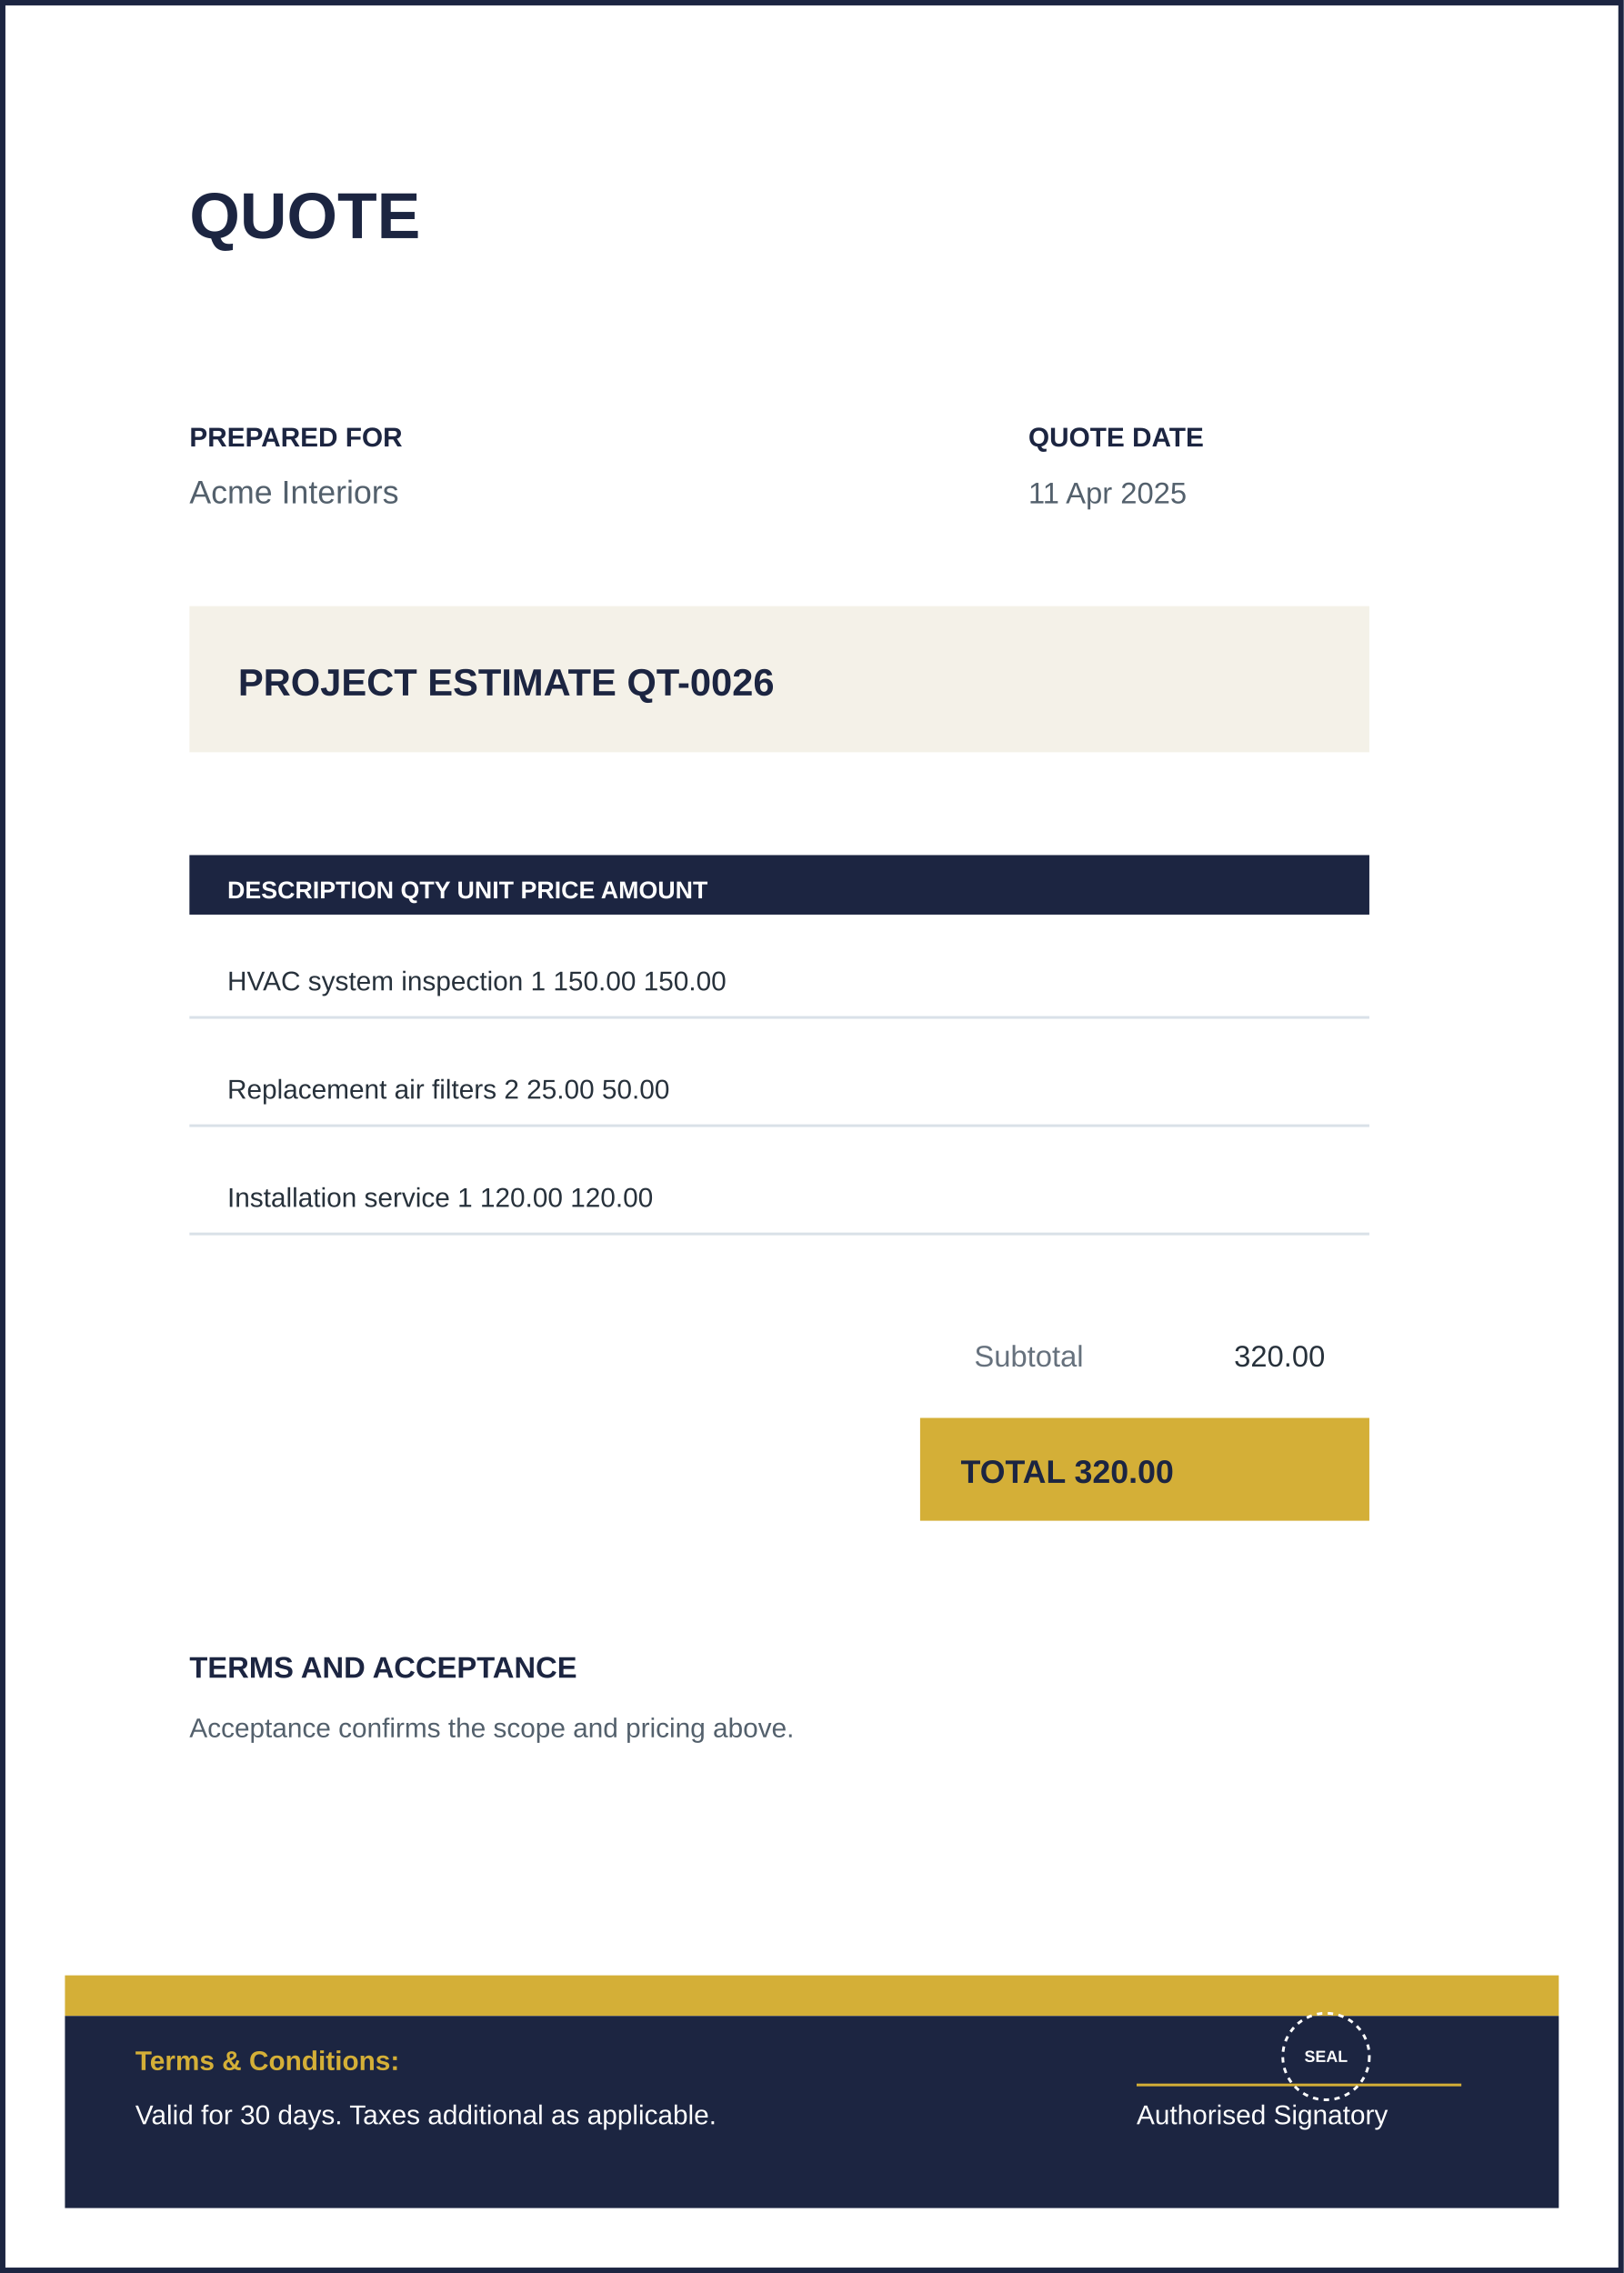
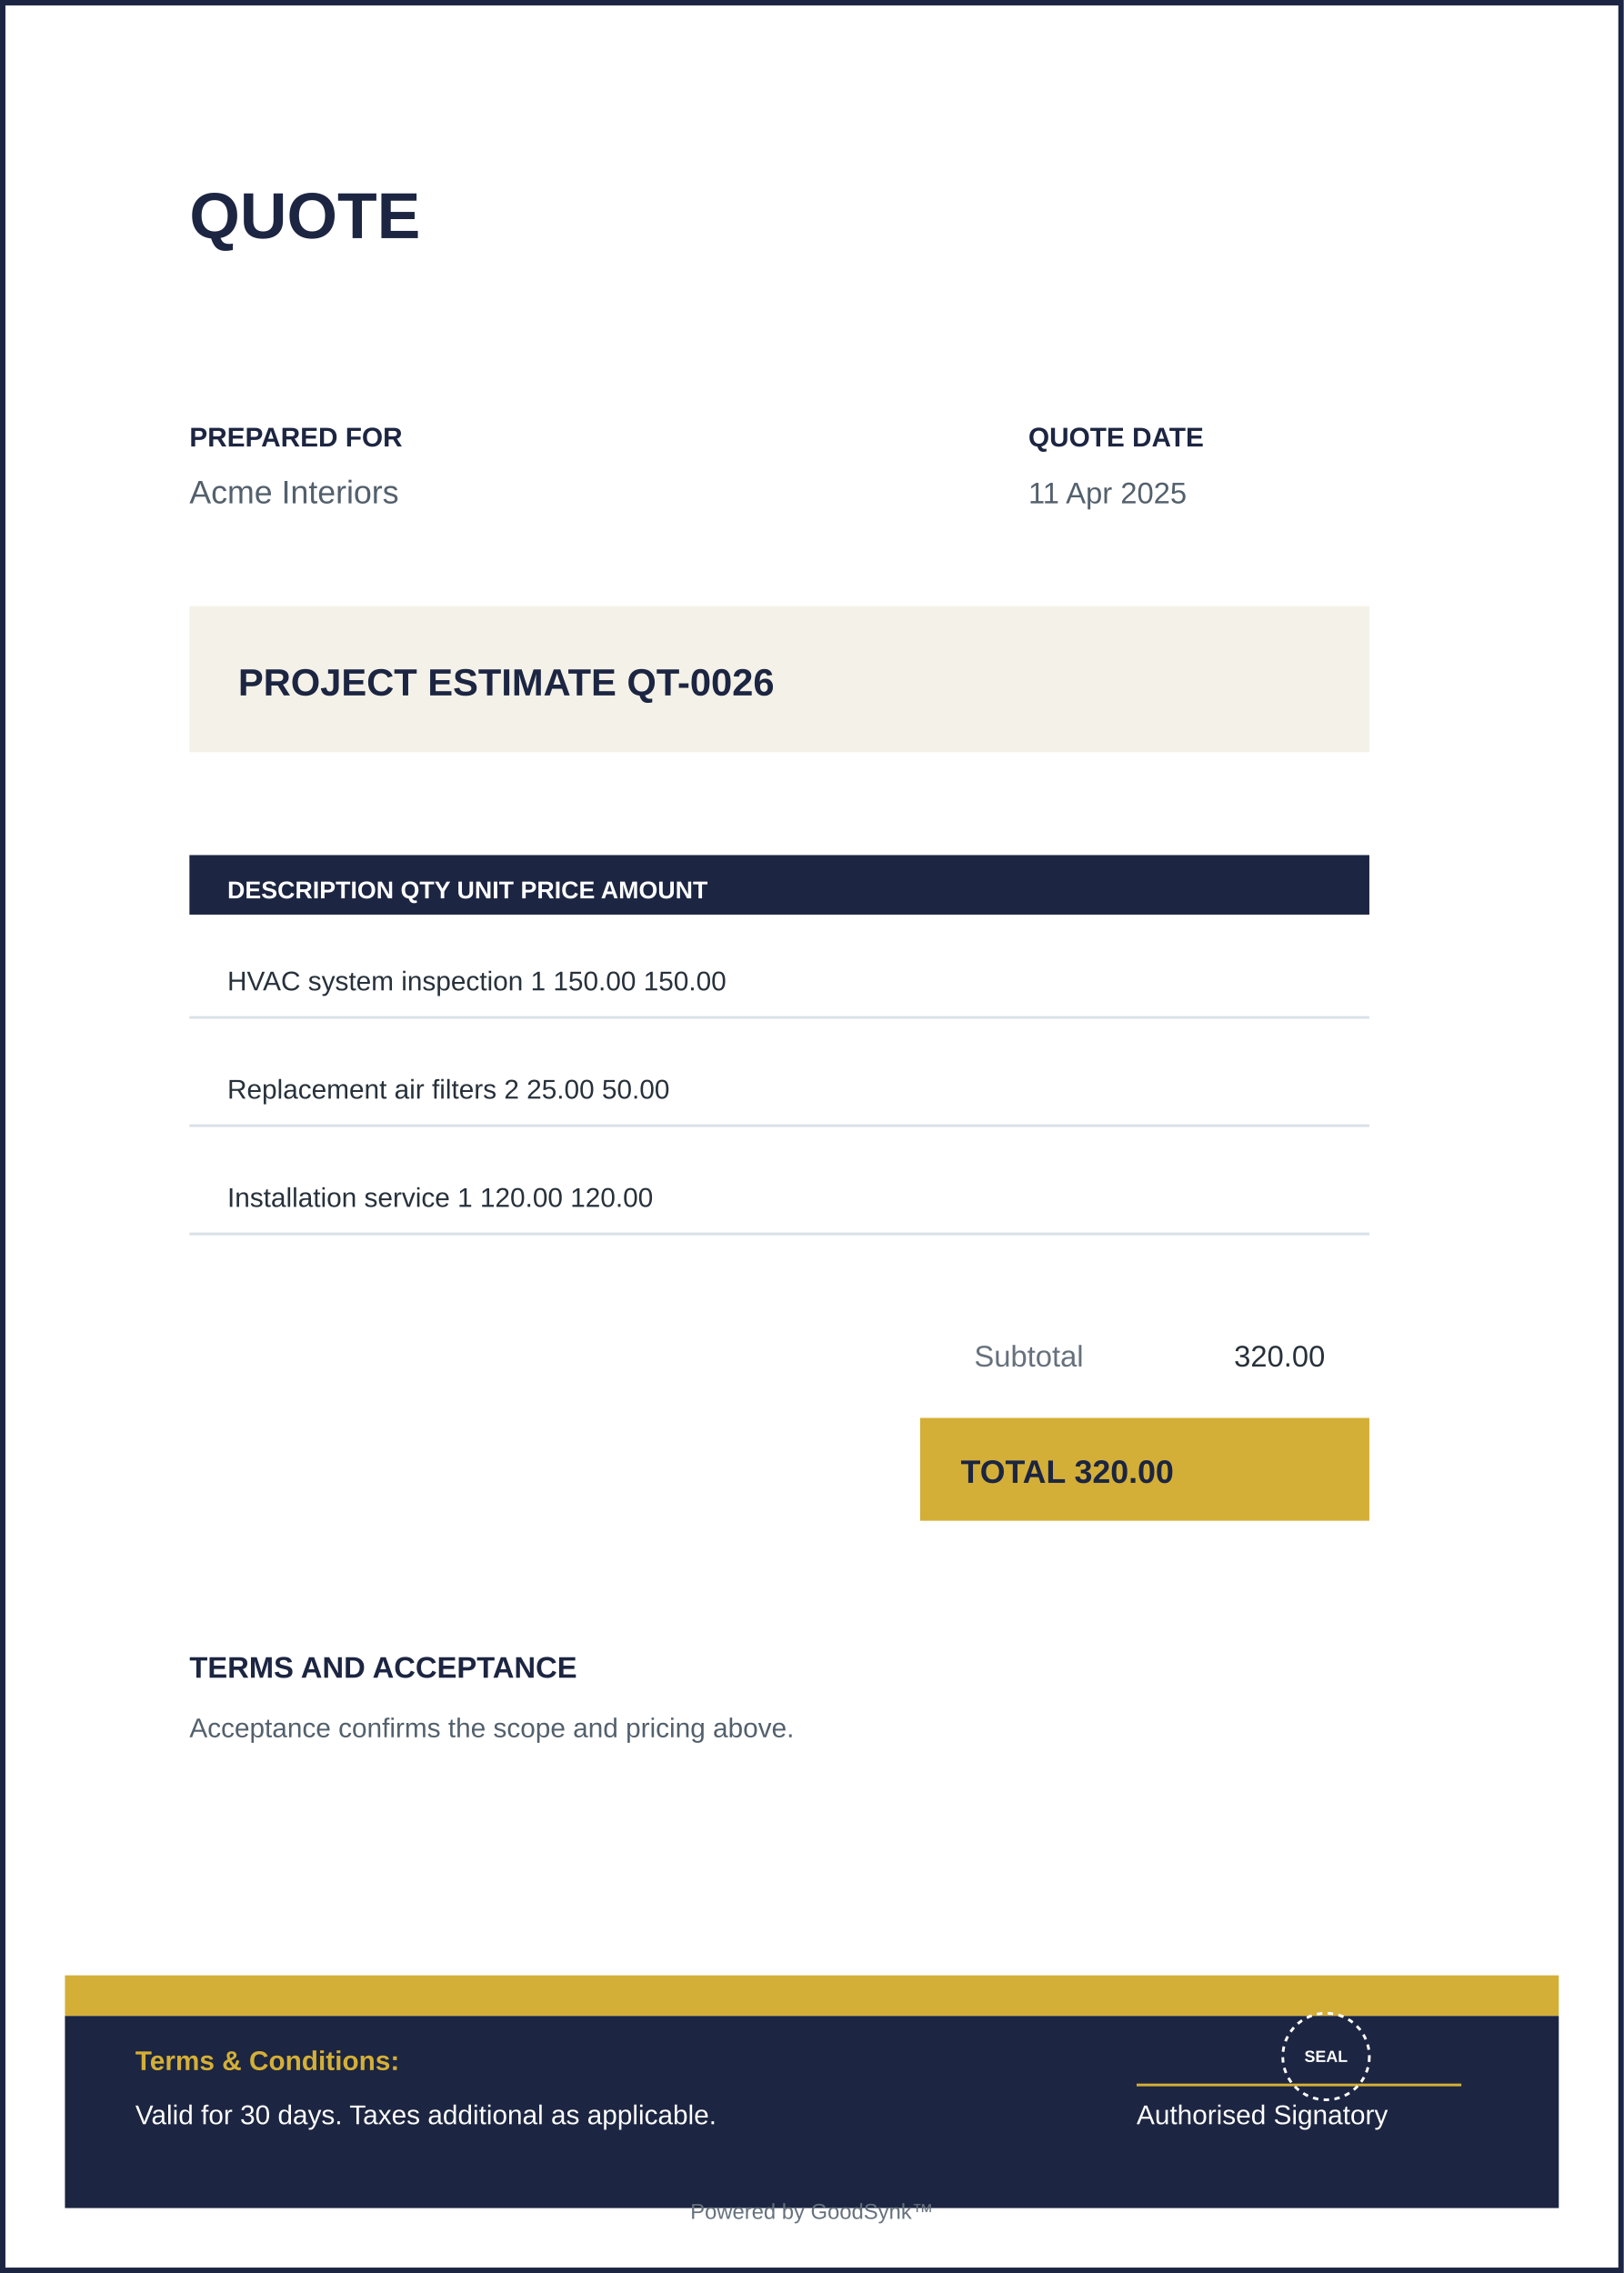
<svg xmlns="http://www.w3.org/2000/svg" viewBox="0 0 600 840">
  <rect width="600" height="840" fill="#fff" />
  <rect x="1" y="1" width="598" height="838" fill="#fff" stroke="#1c2541" stroke-width="2" />
  <text x="70" y="88" fill="#1c2541" font-family="Arial" font-size="24" font-weight="700">QUOTE</text>
  <text x="70" y="165" fill="#1c2541" font-family="Arial" font-size="10" font-weight="700">PREPARED FOR</text>
  <text x="70" y="186" fill="#53606c" font-family="Arial" font-size="12">Acme Interiors</text>
  <text x="380" y="165" fill="#1c2541" font-family="Arial" font-size="10" font-weight="700">QUOTE DATE</text>
  <text x="380" y="186" fill="#53606c" font-family="Arial" font-size="11">11 Apr 2025</text>
  <rect x="70" y="224" width="436" height="54" fill="#f4f1e8" />
  <text x="88" y="257" fill="#1c2541" font-family="Arial" font-size="14" font-weight="700">PROJECT ESTIMATE  QT-0026</text>
  <rect x="70" y="316" width="436" height="22" fill="#1c2541" />
  <text x="84" y="332" fill="#fff" font-family="Arial" font-size="9" font-weight="700">DESCRIPTION                  QTY        UNIT PRICE       AMOUNT</text>
  <path d="M70 376h436M70 416h436M70 456h436" stroke="#d9e1e8" />
  <text x="84" y="366" fill="#27313b" font-family="Arial" font-size="10">HVAC system inspection       1           150.00          150.00</text>
  <text x="84" y="406" fill="#27313b" font-family="Arial" font-size="10">Replacement air filters      2            25.00           50.00</text>
  <text x="84" y="446" fill="#27313b" font-family="Arial" font-size="10">Installation service         1           120.00          120.00</text>
  <text x="360" y="505" fill="#66717d" font-family="Arial" font-size="11">Subtotal</text>
  <text x="456" y="505" fill="#27313b" font-family="Arial" font-size="11">320.00</text>
  <rect x="340" y="524" width="166" height="38" fill="#d4af37" />
  <text x="355" y="548" fill="#1c2541" font-family="Arial" font-size="12" font-weight="700">TOTAL  320.00</text>
  <text x="70" y="620" fill="#1c2541" font-family="Arial" font-size="11" font-weight="700">TERMS AND ACCEPTANCE</text>
  <text x="70" y="642" fill="#53606c" font-family="Arial" font-size="10">Acceptance confirms the scope and pricing above.</text>
  <path d="M372 720h134" stroke="#53606c" />
  <text x="390" y="740" fill="#53606c" font-family="Arial" font-size="10">Signature</text>
  <g id="custom-footer">
    <rect x="24" y="670" width="552" height="146" fill="#fff" />
    <rect x="24" y="730" width="552" height="15" fill="#d4af37" />
    <rect x="24" y="745" width="552" height="71" fill="#1C2541" />
    <text x="50" y="765" fill="#d4af37" font-family="Arial" font-size="10" font-weight="700">Terms &amp; Conditions:</text>
    <text x="50" y="785" fill="#fff" font-family="Arial" font-size="10">Valid for 30 days. Taxes additional as applicable.</text>
    <rect x="420" y="770" width="120" height="1" fill="#d4af37" />
    <text x="420" y="785" fill="#fff" font-family="Arial" font-size="10">Authorised Signatory</text>
    <circle cx="490" cy="760" r="16" fill="none" stroke="#fff" stroke-width="1" stroke-dasharray="2,2" />
    <text x="490" y="762" text-anchor="middle" font-family="Arial" font-size="6" font-weight="700" fill="#fff">SEAL</text>
  </g>
+   <text x="300" y="820" text-anchor="middle" font-family="Arial" font-size="8" fill="#66717d">Powered by GoodSynk™</text>
</svg>
